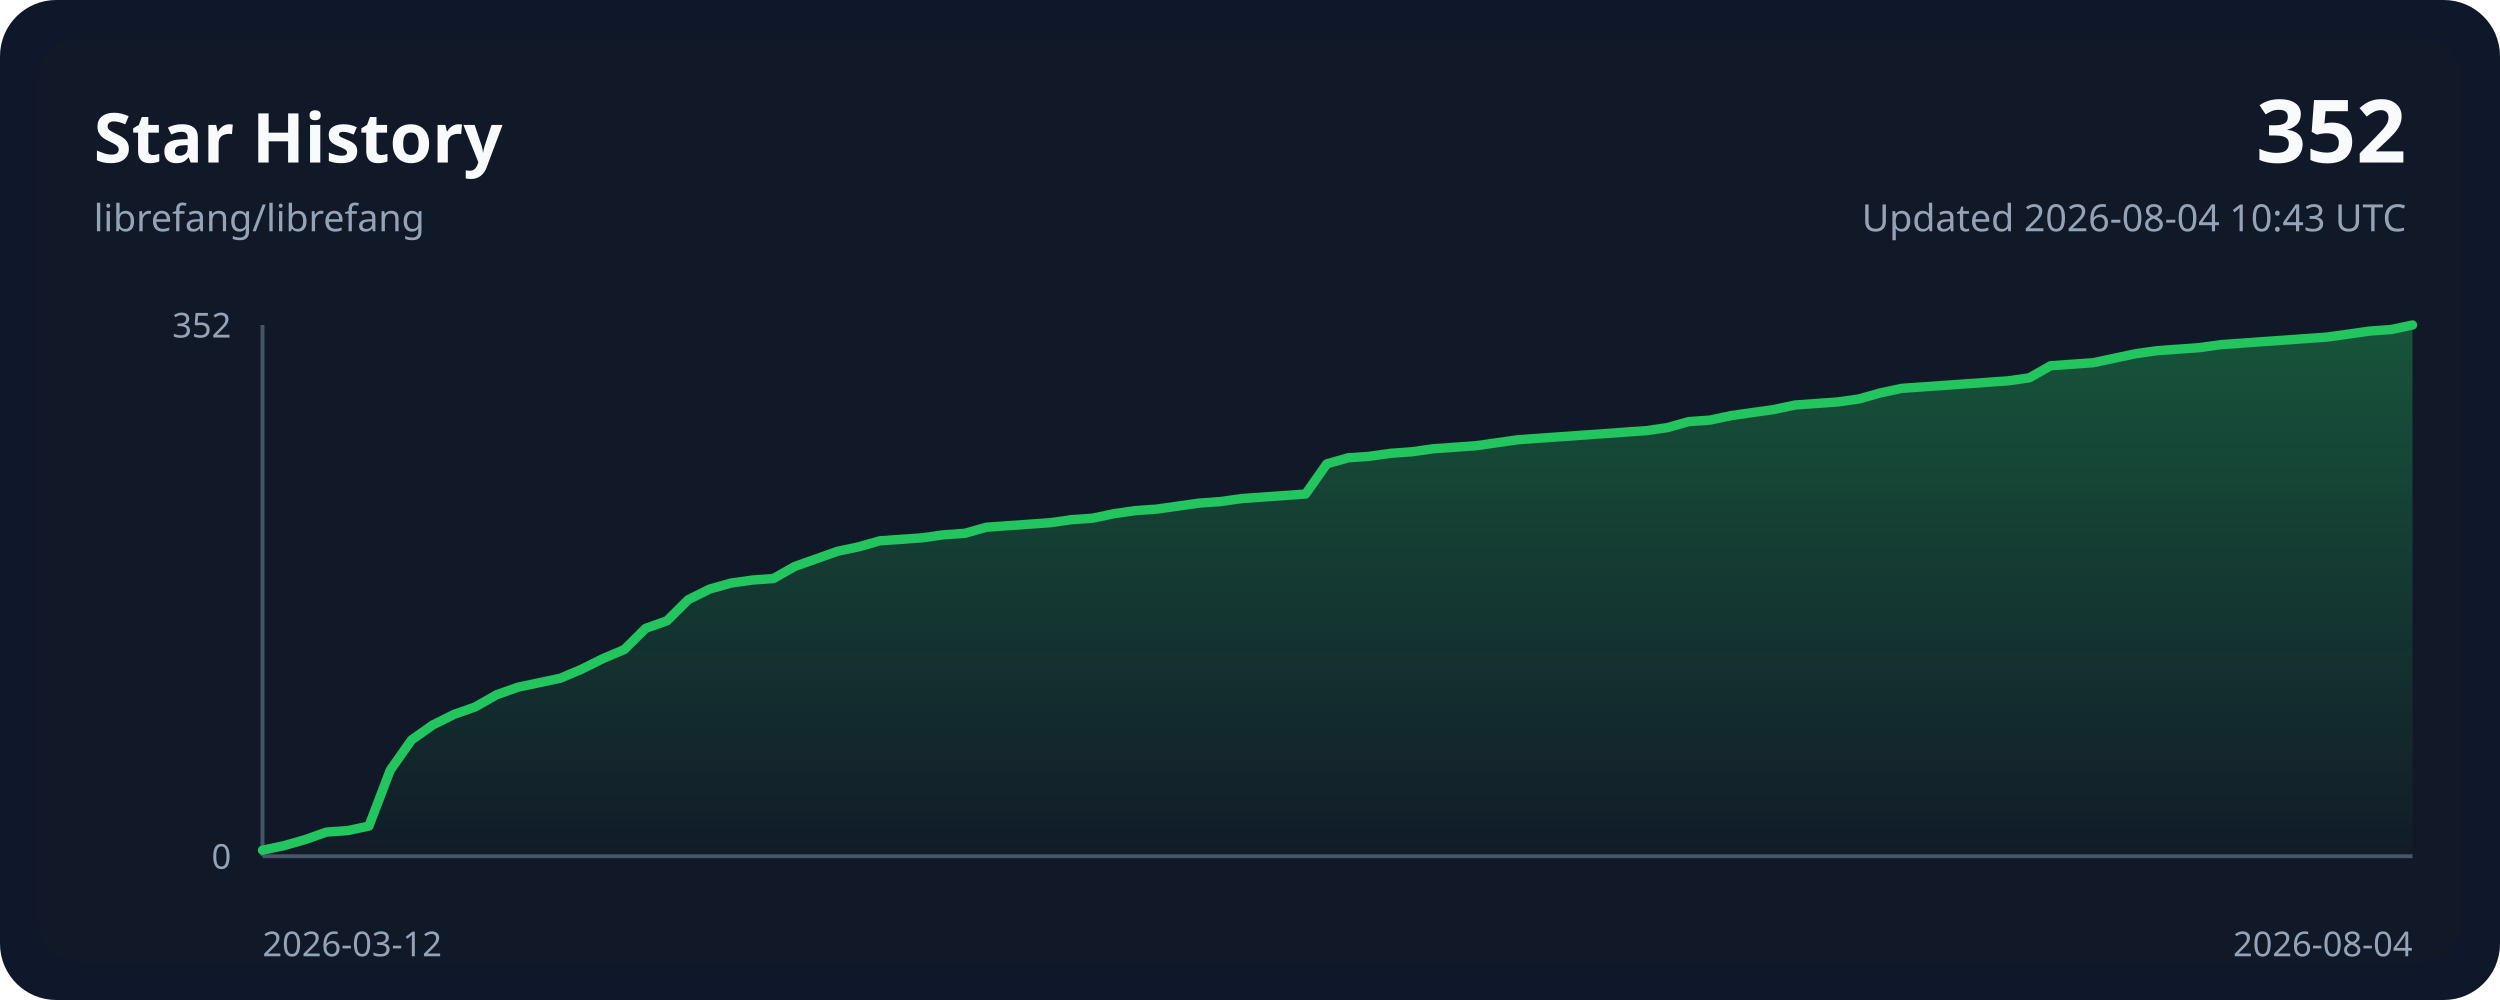
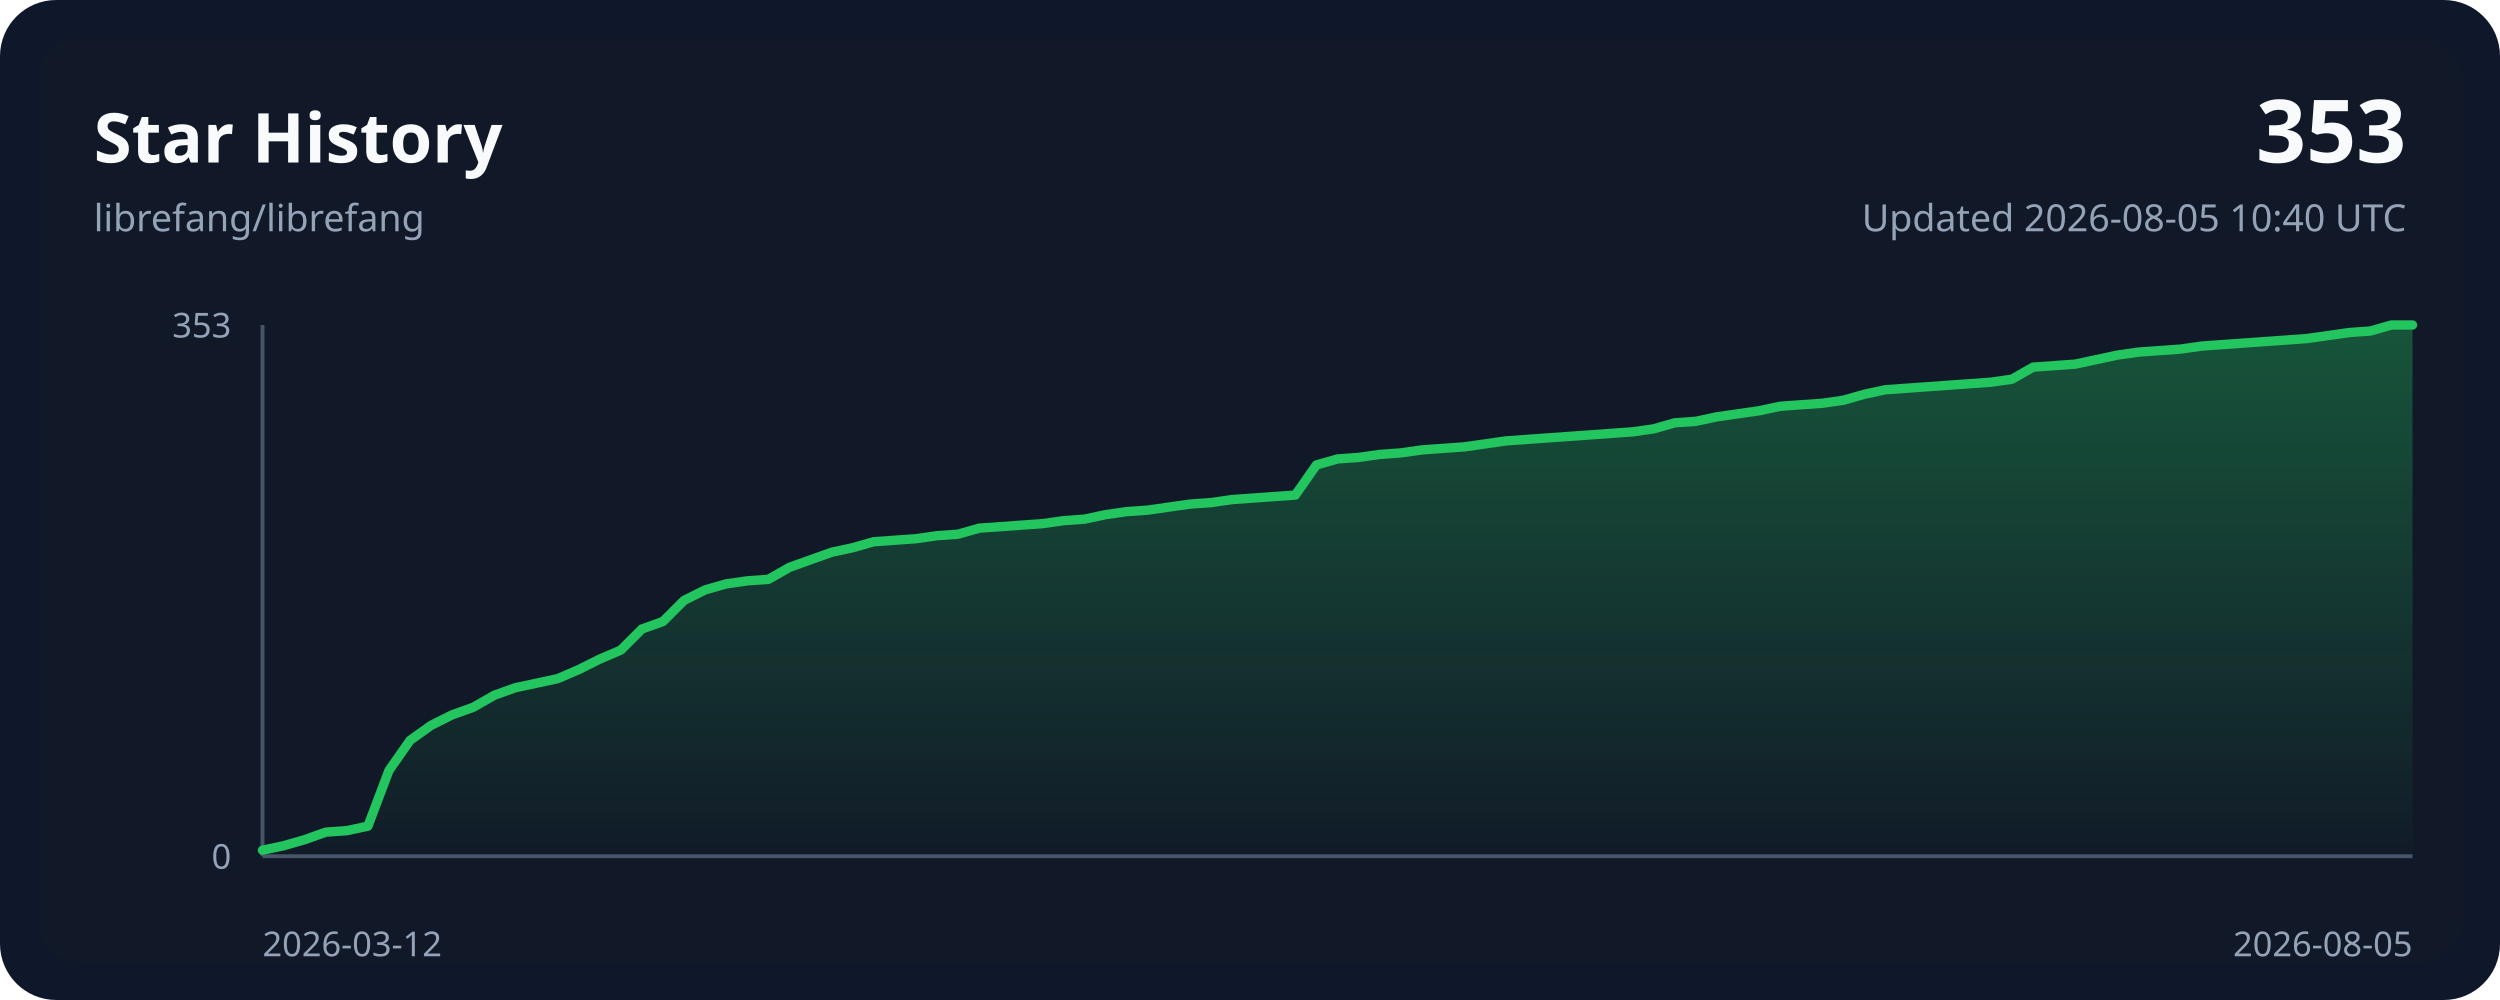
<svg xmlns="http://www.w3.org/2000/svg" width="800" height="320" viewBox="0 0 800 320" role="img">
  <style>
    .bg { fill: #0f172a; }
    .panel { fill: #111827; }
    .grid { stroke: #243244; stroke-width: 1; }
    .axis { stroke: #475569; stroke-width: 1.25; }
    .line { fill: none; stroke: #22c55e; stroke-width: 3; stroke-linecap: round; stroke-linejoin: round; }
    .area { fill: url(#areaGradient); }
    .title { font: 700 22px ui-sans-serif, system-ui, sans-serif; fill: #f8fafc; }
    .subtitle { font: 400 12px ui-sans-serif, system-ui, sans-serif; fill: #94a3b8; }
    .axis-label { font: 400 11px ui-sans-serif, system-ui, sans-serif; fill: #94a3b8; }
    .value { font: 700 28px ui-sans-serif, system-ui, sans-serif; fill: #f8fafc; }
  </style>
  <defs>
    <linearGradient id="areaGradient" x1="0" x2="0" y1="0" y2="1">
      <stop offset="0%" stop-color="#22c55e" stop-opacity="0.35" />
      <stop offset="100%" stop-color="#22c55e" stop-opacity="0.02" />
    </linearGradient>
  </defs>
  <rect width="800" height="320" rx="18" class="bg" />
  <rect x="12" y="12" width="776" height="296" rx="14" class="panel" />
  <text x="30" y="52" class="title">Star History</text>
  <text x="30" y="74" class="subtitle">librefang/librefang</text>
-   <text x="770" y="52" class="value" text-anchor="end">352</text>
-   <text x="770" y="74" class="subtitle" text-anchor="end">Updated 2026-08-04 10:43 UTC</text>
+   <text x="770" y="52" class="value" text-anchor="end">353</text>
+   <text x="770" y="74" class="subtitle" text-anchor="end">Updated 2026-08-05 10:40 UTC</text>
  <line x1="84" y1="274.00" x2="772.00" y2="274.00" class="axis" />
  <line x1="84" y1="104.00" x2="84" y2="274.00" class="axis" />
-   <path d="M 84.00,274.00 L 84.00,272.07 L 90.81,270.62 L 97.62,268.69 L 104.44,266.27 L 111.25,265.79 L 118.06,264.34 L 124.87,246.47 L 131.68,236.81 L 138.50,231.98 L 145.31,228.60 L 152.12,226.19 L 158.93,222.32 L 165.74,219.91 L 172.55,218.46 L 179.37,217.01 L 186.18,214.11 L 192.99,210.73 L 199.80,207.84 L 206.61,201.07 L 213.43,198.66 L 220.24,191.90 L 227.05,188.52 L 233.86,186.59 L 240.67,185.62 L 247.49,185.14 L 254.30,181.27 L 261.11,178.86 L 267.92,176.44 L 274.73,174.99 L 281.54,173.06 L 288.36,172.58 L 295.17,172.10 L 301.98,171.13 L 308.79,170.65 L 315.60,168.72 L 322.42,168.23 L 329.23,167.75 L 336.04,167.27 L 342.85,166.30 L 349.66,165.82 L 356.48,164.37 L 363.29,163.40 L 370.10,162.92 L 376.91,161.95 L 383.72,160.99 L 390.53,160.51 L 397.35,159.54 L 404.16,159.06 L 410.97,158.57 L 417.78,158.09 L 424.59,148.43 L 431.41,146.50 L 438.22,146.02 L 445.03,145.05 L 451.84,144.57 L 458.65,143.60 L 465.47,143.12 L 472.28,142.64 L 479.09,141.67 L 485.90,140.70 L 492.71,140.22 L 499.52,139.74 L 506.34,139.26 L 513.15,138.77 L 519.96,138.29 L 526.77,137.81 L 533.58,136.84 L 540.40,134.91 L 547.21,134.43 L 554.02,132.98 L 560.83,132.01 L 567.64,131.05 L 574.46,129.60 L 581.27,129.11 L 588.08,128.63 L 594.89,127.66 L 601.70,125.73 L 608.51,124.28 L 615.33,123.80 L 622.14,123.32 L 628.95,122.84 L 635.76,122.35 L 642.57,121.87 L 649.39,120.90 L 656.20,117.04 L 663.01,116.56 L 669.82,116.07 L 676.63,114.62 L 683.45,113.18 L 690.26,112.21 L 697.07,111.73 L 703.88,111.24 L 710.69,110.28 L 717.50,109.80 L 724.32,109.31 L 731.13,108.83 L 737.94,108.35 L 744.75,107.86 L 751.56,106.90 L 758.38,105.93 L 765.19,105.45 L 772.00,104.00 L 772.00,274.00 Z" class="area" />
-   <polyline points="84.00,272.07 90.81,270.62 97.62,268.69 104.44,266.27 111.25,265.79 118.06,264.34 124.87,246.47 131.68,236.81 138.50,231.98 145.31,228.60 152.12,226.19 158.93,222.32 165.74,219.91 172.55,218.46 179.37,217.01 186.18,214.11 192.99,210.73 199.80,207.84 206.61,201.07 213.43,198.66 220.24,191.90 227.05,188.52 233.86,186.59 240.67,185.62 247.49,185.14 254.30,181.27 261.11,178.86 267.92,176.44 274.73,174.99 281.54,173.06 288.36,172.58 295.17,172.10 301.98,171.13 308.79,170.65 315.60,168.72 322.42,168.23 329.23,167.75 336.04,167.27 342.85,166.30 349.66,165.82 356.48,164.37 363.29,163.40 370.10,162.92 376.91,161.95 383.72,160.99 390.53,160.51 397.35,159.54 404.16,159.06 410.97,158.57 417.78,158.09 424.59,148.43 431.41,146.50 438.22,146.02 445.03,145.05 451.84,144.57 458.65,143.60 465.47,143.12 472.28,142.64 479.09,141.67 485.90,140.70 492.71,140.22 499.52,139.74 506.34,139.26 513.15,138.77 519.96,138.29 526.77,137.81 533.58,136.84 540.40,134.91 547.21,134.43 554.02,132.98 560.83,132.01 567.64,131.05 574.46,129.60 581.27,129.11 588.08,128.63 594.89,127.66 601.70,125.73 608.51,124.28 615.33,123.80 622.14,123.32 628.95,122.84 635.76,122.35 642.57,121.87 649.39,120.90 656.20,117.04 663.01,116.56 669.82,116.07 676.63,114.62 683.45,113.18 690.26,112.21 697.07,111.73 703.88,111.24 710.69,110.28 717.50,109.80 724.32,109.31 731.13,108.83 737.94,108.35 744.75,107.86 751.56,106.90 758.38,105.93 765.19,105.45 772.00,104.00" class="line" />
+   <path d="M 84.00,274.00 L 84.00,272.07 L 90.75,270.63 L 97.49,268.70 L 104.24,266.29 L 110.98,265.81 L 117.73,264.37 L 124.47,246.55 L 131.22,236.92 L 137.96,232.10 L 144.71,228.73 L 151.45,226.32 L 158.20,222.47 L 164.94,220.06 L 171.69,218.62 L 178.43,217.17 L 185.18,214.28 L 191.92,210.91 L 198.67,208.02 L 205.41,201.28 L 212.16,198.87 L 218.90,192.13 L 225.65,188.76 L 232.39,186.83 L 239.14,185.87 L 245.88,185.39 L 252.63,181.54 L 259.37,179.13 L 266.12,176.72 L 272.86,175.27 L 279.61,173.35 L 286.35,172.87 L 293.10,172.39 L 299.84,171.42 L 306.59,170.94 L 313.33,169.01 L 320.08,168.53 L 326.82,168.05 L 333.57,167.57 L 340.31,166.61 L 347.06,166.12 L 353.80,164.68 L 360.55,163.72 L 367.29,163.24 L 374.04,162.27 L 380.78,161.31 L 387.53,160.83 L 394.27,159.86 L 401.02,159.38 L 407.76,158.90 L 414.51,158.42 L 421.25,148.79 L 428.00,146.86 L 434.75,146.38 L 441.49,145.42 L 448.24,144.93 L 454.98,143.97 L 461.73,143.49 L 468.47,143.01 L 475.22,142.05 L 481.96,141.08 L 488.71,140.60 L 495.45,140.12 L 502.20,139.64 L 508.94,139.16 L 515.69,138.67 L 522.43,138.19 L 529.18,137.23 L 535.92,135.30 L 542.67,134.82 L 549.41,133.38 L 556.16,132.41 L 562.90,131.45 L 569.65,130.01 L 576.39,129.52 L 583.14,129.04 L 589.88,128.08 L 596.63,126.15 L 603.37,124.71 L 610.12,124.23 L 616.86,123.75 L 623.61,123.26 L 630.35,122.78 L 637.10,122.30 L 643.84,121.34 L 650.59,117.48 L 657.33,117.00 L 664.08,116.52 L 670.82,115.08 L 677.57,113.63 L 684.31,112.67 L 691.06,112.19 L 697.80,111.71 L 704.55,110.74 L 711.29,110.26 L 718.04,109.78 L 724.78,109.30 L 731.53,108.82 L 738.27,108.33 L 745.02,107.37 L 751.76,106.41 L 758.51,105.93 L 765.25,104.00 L 772.00,104.00 L 772.00,274.00 Z" class="area" />
+   <polyline points="84.00,272.07 90.75,270.63 97.49,268.70 104.24,266.29 110.98,265.81 117.73,264.37 124.47,246.55 131.22,236.92 137.96,232.10 144.71,228.73 151.45,226.32 158.20,222.47 164.94,220.06 171.69,218.62 178.43,217.17 185.18,214.28 191.92,210.91 198.67,208.02 205.41,201.28 212.16,198.87 218.90,192.13 225.65,188.76 232.39,186.83 239.14,185.87 245.88,185.39 252.63,181.54 259.37,179.13 266.12,176.72 272.86,175.27 279.61,173.35 286.35,172.87 293.10,172.39 299.84,171.42 306.59,170.94 313.33,169.01 320.08,168.53 326.82,168.05 333.57,167.57 340.31,166.61 347.06,166.12 353.80,164.68 360.55,163.72 367.29,163.24 374.04,162.27 380.78,161.31 387.53,160.83 394.27,159.86 401.02,159.38 407.76,158.90 414.51,158.42 421.25,148.79 428.00,146.86 434.75,146.38 441.49,145.42 448.24,144.93 454.98,143.97 461.73,143.49 468.47,143.01 475.22,142.05 481.96,141.08 488.71,140.60 495.45,140.12 502.20,139.64 508.94,139.16 515.69,138.67 522.43,138.19 529.18,137.23 535.92,135.30 542.67,134.82 549.41,133.38 556.16,132.41 562.90,131.45 569.65,130.01 576.39,129.52 583.14,129.04 589.88,128.08 596.63,126.15 603.37,124.71 610.12,124.23 616.86,123.75 623.61,123.26 630.35,122.78 637.10,122.30 643.84,121.34 650.59,117.48 657.33,117.00 664.08,116.52 670.82,115.08 677.57,113.63 684.31,112.67 691.06,112.19 697.80,111.71 704.55,110.74 711.29,110.26 718.04,109.78 724.78,109.30 731.53,108.82 738.27,108.33 745.02,107.37 751.76,106.41 758.51,105.93 765.25,104.00 772.00,104.00" class="line" />
  <text x="84" y="306" class="axis-label" text-anchor="start">2026-03-12</text>
-   <text x="772.00" y="306" class="axis-label" text-anchor="end">2026-08-04</text>
-   <text x="74" y="108.00" class="axis-label" text-anchor="end">352</text>
+   <text x="772.00" y="306" class="axis-label" text-anchor="end">2026-08-05</text>
+   <text x="74" y="108.00" class="axis-label" text-anchor="end">353</text>
  <text x="74" y="278.00" class="axis-label" text-anchor="end">0</text>
</svg>
